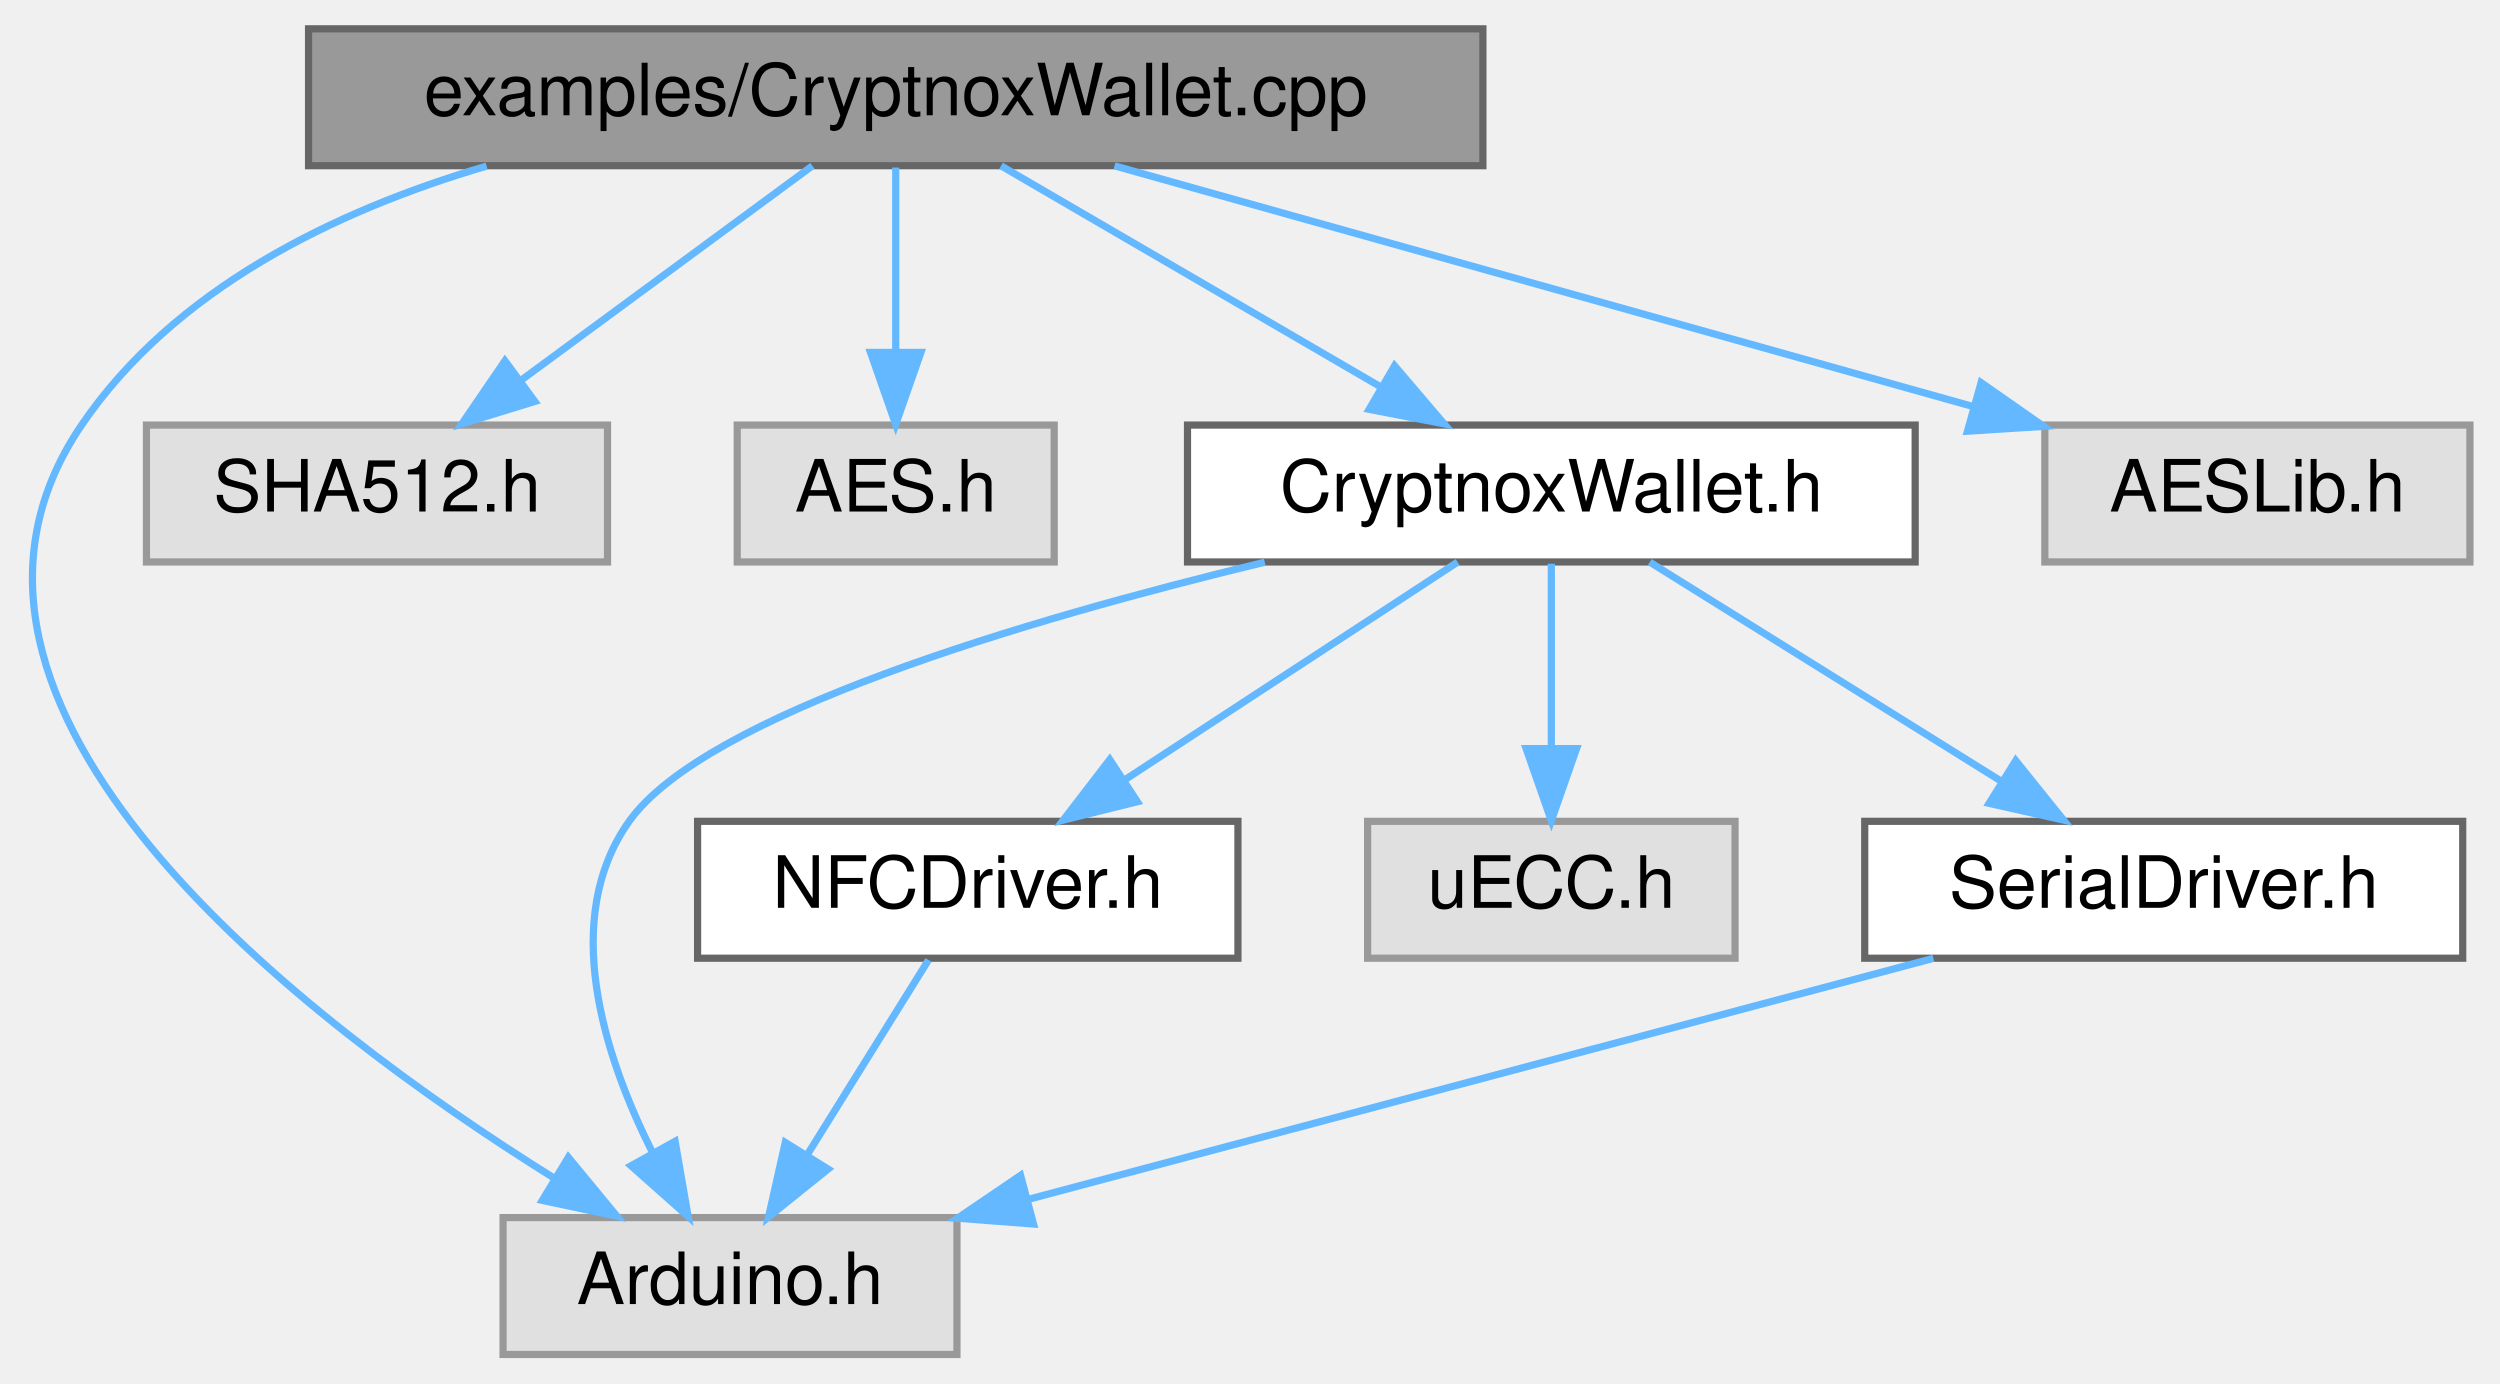
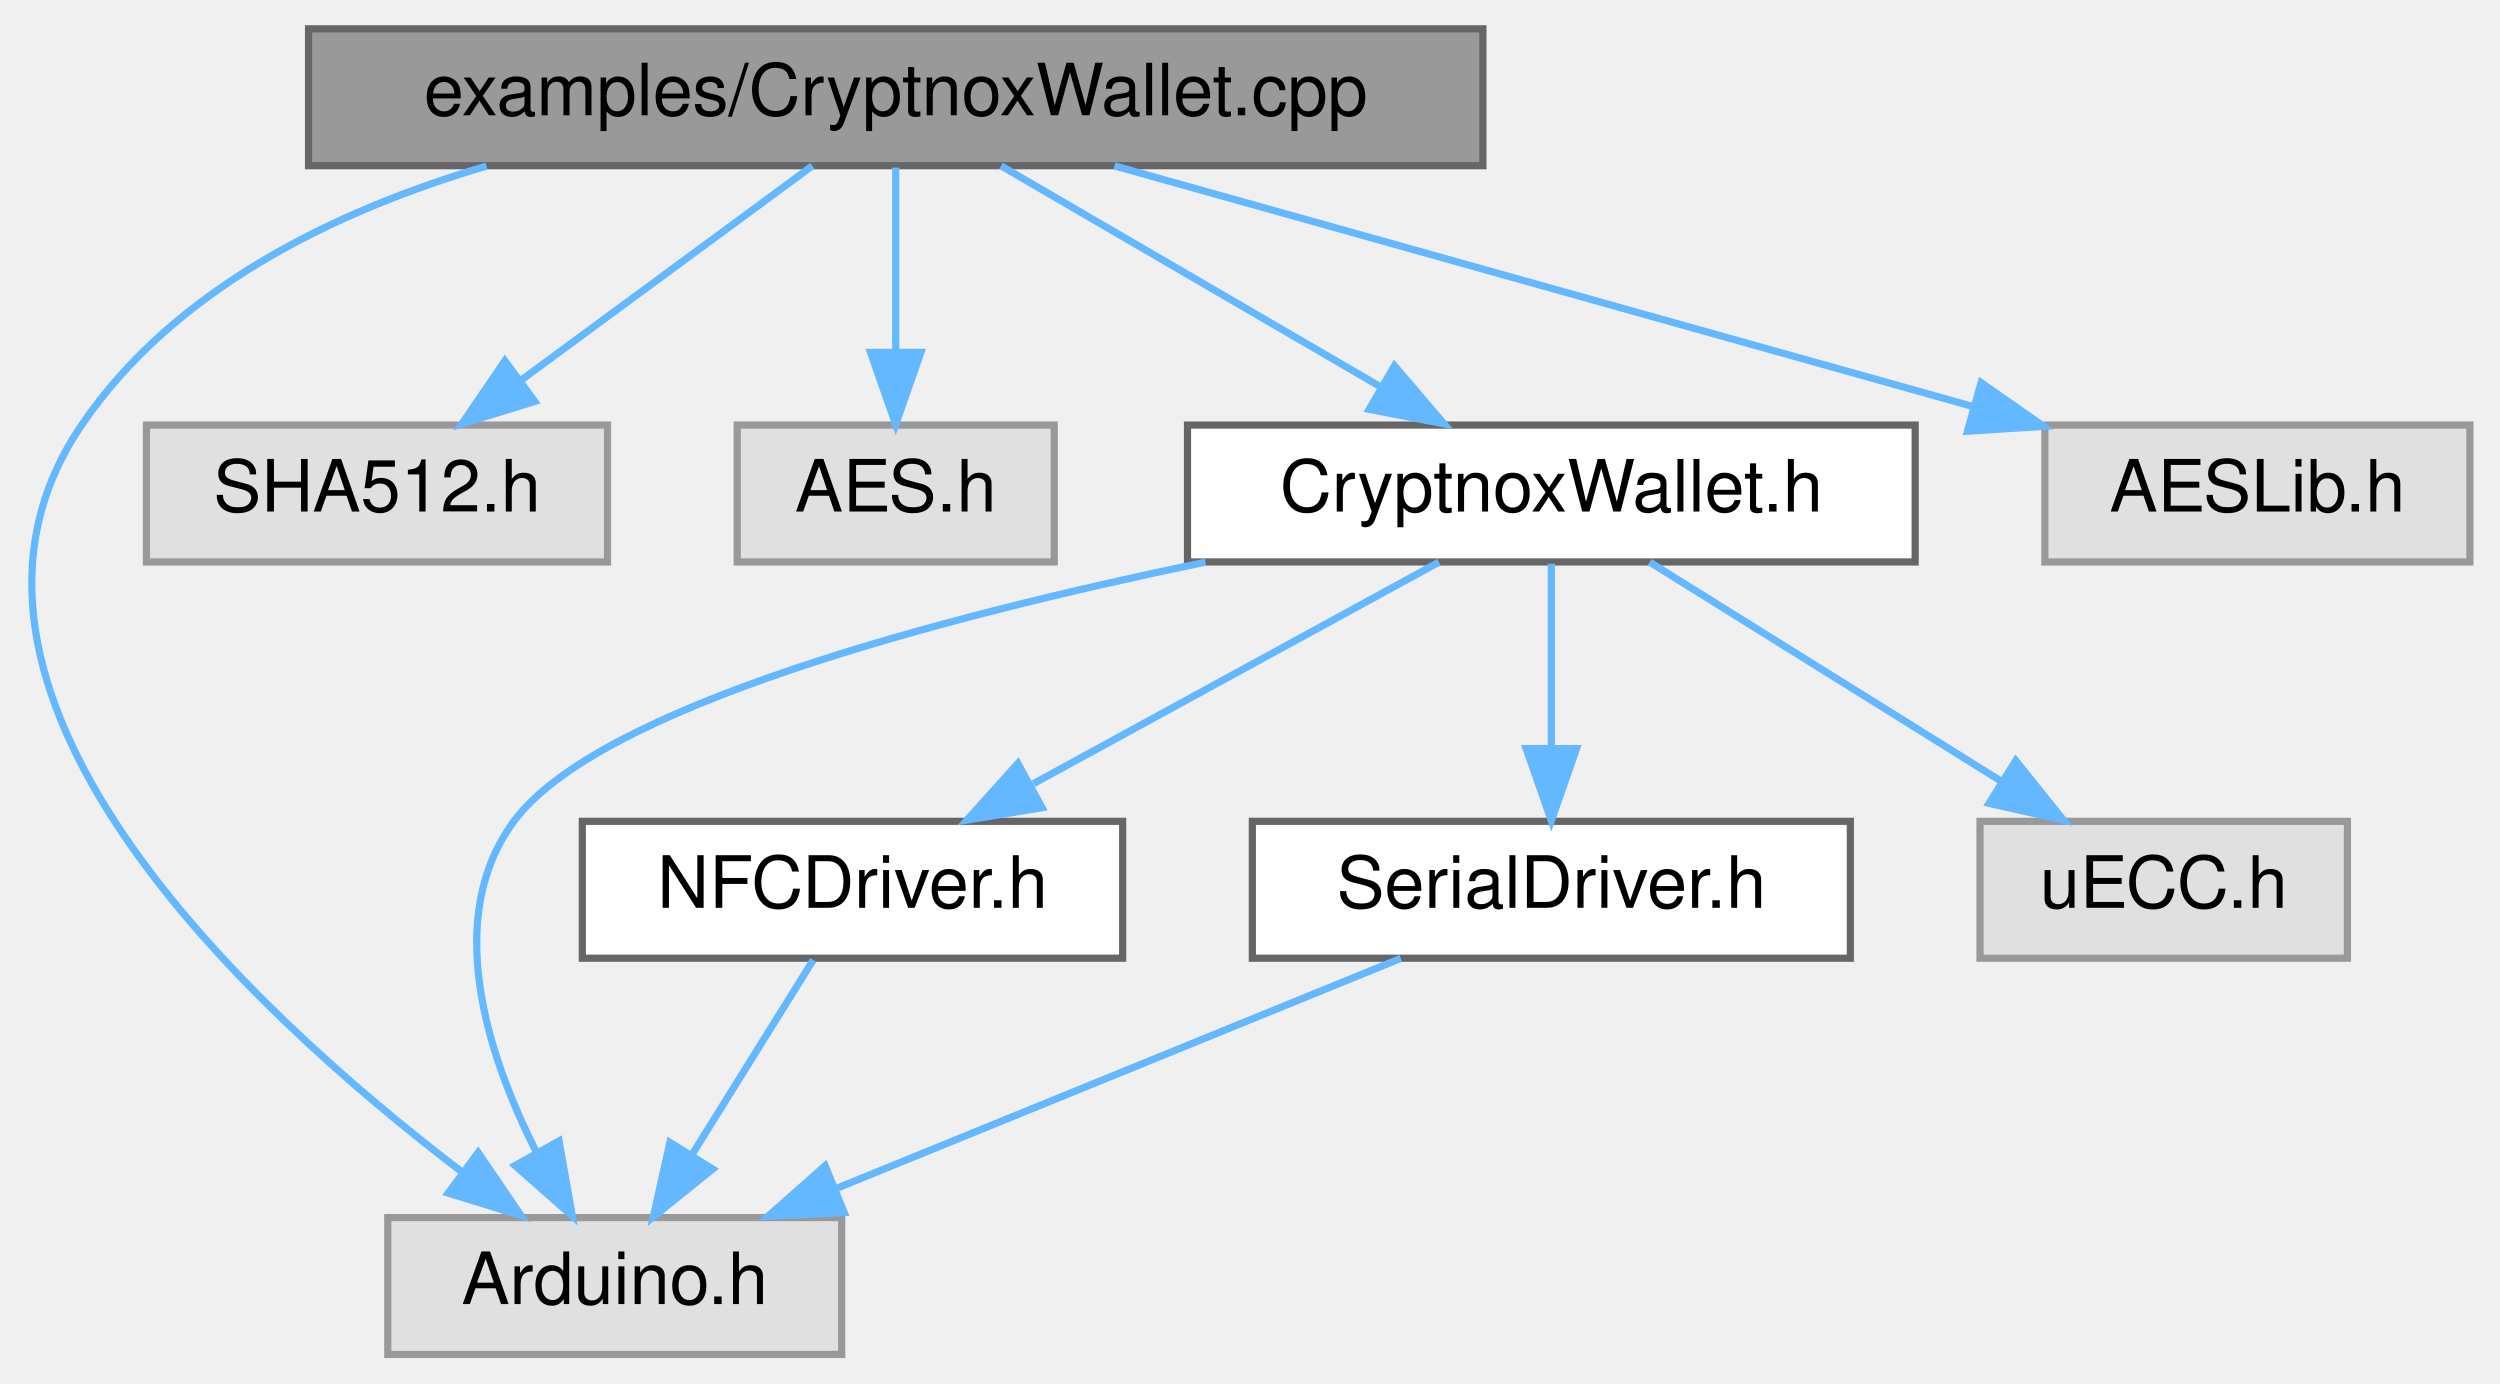
<svg xmlns="http://www.w3.org/2000/svg" xmlns:xlink="http://www.w3.org/1999/xlink" width="347pt" height="192pt" viewBox="0.00 0.00 346.65 192.00">
  <g id="graph0" class="graph" transform="scale(1 1) rotate(0) translate(4 188)">
    <g id="Node000001" class="node">
      <g id="a_Node000001">
        <a xlink:title=" ">
          <polygon fill="#999999" stroke="#666666" points="201.65,-184 38.65,-184 38.65,-165 201.65,-165 201.65,-184" />
          <text text-anchor="middle" x="120.15" y="-172" font-family="Helvetica,sans-Serif" font-size="10.00">examples/CryptnoxWallet.cpp</text>
        </a>
      </g>
    </g>
    <g id="Node000002" class="node">
      <g id="a_Node000002">
        <a xlink:title=" ">
-           <polygon fill="#e0e0e0" stroke="#999999" points="128.65,-19 65.65,-19 65.65,0 128.65,0 128.65,-19" />
-           <text text-anchor="middle" x="97.15" y="-7" font-family="Helvetica,sans-Serif" font-size="10.00">Arduino.h</text>
+           <polygon fill="#e0e0e0" stroke="#999999" points="112.65,-19 49.65,-19 49.65,0 112.65,0 112.65,-19" />
+           <text text-anchor="middle" x="81.15" y="-7" font-family="Helvetica,sans-Serif" font-size="10.00">Arduino.h</text>
        </a>
      </g>
    </g>
    <g id="edge1_Node000001_Node000002" class="edge">
      <g id="a_edge1_Node000001_Node000002">
        <a xlink:title=" ">
-           <path fill="none" stroke="#63b8ff" d="M63.37,-164.95C42.08,-158.68 19.97,-147.82 7.15,-129 -19.41,-89.99 37.76,-46.32 72.7,-24.5" />
-           <polygon fill="#63b8ff" stroke="#63b8ff" points="74.71,-27.36 81.45,-19.19 71.09,-21.38 74.71,-27.36" />
+           <path fill="none" stroke="#63b8ff" d="M63.36,-164.95C42.08,-158.68 19.96,-147.82 7.15,-129 -17.7,-92.51 30.2,-48 59.96,-25.32" />
+           <polygon fill="#63b8ff" stroke="#63b8ff" points="62.19,-28.03 68.15,-19.27 58.03,-22.4 62.19,-28.03" />
        </a>
      </g>
    </g>
    <g id="Node000003" class="node">
      <g id="a_Node000003">
        <a xlink:title=" ">
          <polygon fill="#e0e0e0" stroke="#999999" points="80.15,-129 16.15,-129 16.15,-110 80.15,-110 80.15,-129" />
          <text text-anchor="middle" x="48.15" y="-117" font-family="Helvetica,sans-Serif" font-size="10.00">SHA512.h</text>
        </a>
      </g>
    </g>
    <g id="edge2_Node000001_Node000003" class="edge">
      <g id="a_edge2_Node000001_Node000003">
        <a xlink:title=" ">
-           <path fill="none" stroke="#63b8ff" d="M108.58,-164.98C97.73,-157 81.27,-144.88 68.27,-135.31" />
-           <polygon fill="#63b8ff" stroke="#63b8ff" points="70.06,-132.28 59.93,-129.17 65.91,-137.92 70.06,-132.28" />
+           <path fill="none" stroke="#63b8ff" d="M108.58,-164.98C97.73,-157 81.27,-144.88 68.26,-135.31" />
+           <polygon fill="#63b8ff" stroke="#63b8ff" points="70.05,-132.28 59.93,-129.17 65.9,-137.92 70.05,-132.28" />
        </a>
      </g>
    </g>
    <g id="Node000004" class="node">
      <g id="a_Node000004">
        <a xlink:title=" ">
          <polygon fill="#e0e0e0" stroke="#999999" points="142.15,-129 98.15,-129 98.15,-110 142.15,-110 142.15,-129" />
          <text text-anchor="middle" x="120.15" y="-117" font-family="Helvetica,sans-Serif" font-size="10.00">AES.h</text>
        </a>
      </g>
    </g>
    <g id="edge3_Node000001_Node000004" class="edge">
      <g id="a_edge3_Node000001_Node000004">
        <a xlink:title=" ">
          <path fill="none" stroke="#63b8ff" d="M120.15,-164.75C120.15,-157.8 120.15,-147.85 120.15,-139.13" />
          <polygon fill="#63b8ff" stroke="#63b8ff" points="123.65,-139.09 120.15,-129.09 116.65,-139.09 123.65,-139.09" />
        </a>
      </g>
    </g>
    <g id="Node000005" class="node">
      <g id="a_Node000005">
        <a xlink:href="CryptnoxWallet_8h.html" target="_top" xlink:title=" ">
          <polygon fill="white" stroke="#666666" points="261.65,-129 160.65,-129 160.65,-110 261.65,-110 261.65,-129" />
          <text text-anchor="middle" x="211.15" y="-117" font-family="Helvetica,sans-Serif" font-size="10.00">CryptnoxWallet.h</text>
        </a>
      </g>
    </g>
    <g id="edge4_Node000001_Node000005" class="edge">
      <g id="a_edge4_Node000001_Node000005">
        <a xlink:title=" ">
-           <path fill="none" stroke="#63b8ff" d="M134.77,-164.98C149.02,-156.69 170.9,-143.94 187.6,-134.22" />
-           <polygon fill="#63b8ff" stroke="#63b8ff" points="189.39,-137.23 196.27,-129.17 185.86,-131.18 189.39,-137.23" />
+           <path fill="none" stroke="#63b8ff" d="M134.77,-164.98C149.01,-156.69 170.9,-143.94 187.6,-134.22" />
+           <polygon fill="#63b8ff" stroke="#63b8ff" points="189.38,-137.23 196.26,-129.17 185.86,-131.18 189.38,-137.23" />
        </a>
      </g>
    </g>
    <g id="Node000009" class="node">
      <g id="a_Node000009">
        <a xlink:title=" ">
          <polygon fill="#e0e0e0" stroke="#999999" points="338.65,-129 279.65,-129 279.65,-110 338.65,-110 338.65,-129" />
          <text text-anchor="middle" x="309.15" y="-117" font-family="Helvetica,sans-Serif" font-size="10.00">AESLib.h</text>
        </a>
      </g>
    </g>
    <g id="edge11_Node000001_Node000009" class="edge">
      <g id="a_edge11_Node000001_Node000009">
        <a xlink:title=" ">
-           <path fill="none" stroke="#63b8ff" d="M150.52,-164.98C182.81,-155.93 234.02,-141.57 269.48,-131.63" />
-           <polygon fill="#63b8ff" stroke="#63b8ff" points="270.8,-134.89 279.49,-128.82 268.91,-128.15 270.8,-134.89" />
+           <path fill="none" stroke="#63b8ff" d="M150.51,-164.98C182.8,-155.93 234.01,-141.57 269.47,-131.63" />
+           <polygon fill="#63b8ff" stroke="#63b8ff" points="270.8,-134.89 279.48,-128.82 268.91,-128.15 270.8,-134.89" />
        </a>
      </g>
    </g>
-     <g id="edge7_Node000005_Node000002" class="edge">
-       <g id="a_edge7_Node000005_Node000002">
+     <g id="edge5_Node000005_Node000002" class="edge">
+       <g id="a_edge5_Node000005_Node000002">
        <a xlink:title=" ">
-           <path fill="none" stroke="#63b8ff" d="M171.38,-109.97C137.84,-101.87 93.65,-88.76 83.15,-74 73.57,-60.53 79.54,-41.69 86.39,-28.03" />
-           <polygon fill="#63b8ff" stroke="#63b8ff" points="89.53,-29.59 91.34,-19.15 83.41,-26.19 89.53,-29.59" />
+           <path fill="none" stroke="#63b8ff" d="M163.15,-109.98C125.92,-102.27 78.76,-89.74 67.15,-74 57.33,-60.69 63.33,-41.83 70.26,-28.12" />
+           <polygon fill="#63b8ff" stroke="#63b8ff" points="73.42,-29.64 75.26,-19.21 67.31,-26.22 73.42,-29.64" />
        </a>
      </g>
    </g>
    <g id="Node000006" class="node">
      <g id="a_Node000006">
        <a xlink:href="NFCDriver_8h.html" target="_top" xlink:title=" ">
-           <polygon fill="white" stroke="#666666" points="167.65,-74 92.65,-74 92.65,-55 167.65,-55 167.65,-74" />
-           <text text-anchor="middle" x="130.15" y="-62" font-family="Helvetica,sans-Serif" font-size="10.00">NFCDriver.h</text>
+           <polygon fill="white" stroke="#666666" points="151.65,-74 76.65,-74 76.65,-55 151.65,-55 151.65,-74" />
+           <text text-anchor="middle" x="114.15" y="-62" font-family="Helvetica,sans-Serif" font-size="10.00">NFCDriver.h</text>
        </a>
      </g>
    </g>
-     <g id="edge5_Node000005_Node000006" class="edge">
-       <g id="a_edge5_Node000005_Node000006">
+     <g id="edge6_Node000005_Node000006" class="edge">
+       <g id="a_edge6_Node000005_Node000006">
        <a xlink:title=" ">
-           <path fill="none" stroke="#63b8ff" d="M198.14,-109.98C185.7,-101.84 166.7,-89.41 151.94,-79.76" />
-           <polygon fill="#63b8ff" stroke="#63b8ff" points="153.69,-76.72 143.4,-74.17 149.86,-82.57 153.69,-76.72" />
+           <path fill="none" stroke="#63b8ff" d="M195.56,-109.98C180.38,-101.69 157.05,-88.94 139.25,-79.22" />
+           <polygon fill="#63b8ff" stroke="#63b8ff" points="140.47,-75.89 130.02,-74.17 137.11,-82.04 140.47,-75.89" />
        </a>
      </g>
    </g>
    <g id="Node000007" class="node">
      <g id="a_Node000007">
-         <a xlink:title=" ">
-           <polygon fill="#e0e0e0" stroke="#999999" points="236.65,-74 185.65,-74 185.65,-55 236.65,-55 236.65,-74" />
-           <text text-anchor="middle" x="211.15" y="-62" font-family="Helvetica,sans-Serif" font-size="10.00">uECC.h</text>
+         <a xlink:href="SerialDriver_8h.html" target="_top" xlink:title=" ">
+           <polygon fill="white" stroke="#666666" points="252.65,-74 169.65,-74 169.65,-55 252.65,-55 252.65,-74" />
+           <text text-anchor="middle" x="211.15" y="-62" font-family="Helvetica,sans-Serif" font-size="10.00">SerialDriver.h</text>
        </a>
      </g>
    </g>
    <g id="edge8_Node000005_Node000007" class="edge">
      <g id="a_edge8_Node000005_Node000007">
        <a xlink:title=" ">
          <path fill="none" stroke="#63b8ff" d="M211.15,-109.75C211.15,-102.8 211.15,-92.85 211.15,-84.13" />
          <polygon fill="#63b8ff" stroke="#63b8ff" points="214.65,-84.09 211.15,-74.09 207.65,-84.09 214.65,-84.09" />
        </a>
      </g>
    </g>
    <g id="Node000008" class="node">
      <g id="a_Node000008">
-         <a xlink:href="SerialDriver_8h.html" target="_top" xlink:title=" ">
-           <polygon fill="white" stroke="#666666" points="337.65,-74 254.65,-74 254.65,-55 337.65,-55 337.65,-74" />
-           <text text-anchor="middle" x="296.15" y="-62" font-family="Helvetica,sans-Serif" font-size="10.00">SerialDriver.h</text>
+         <a xlink:title=" ">
+           <polygon fill="#e0e0e0" stroke="#999999" points="321.65,-74 270.65,-74 270.65,-55 321.65,-55 321.65,-74" />
+           <text text-anchor="middle" x="296.15" y="-62" font-family="Helvetica,sans-Serif" font-size="10.00">uECC.h</text>
        </a>
      </g>
    </g>
-     <g id="edge9_Node000005_Node000008" class="edge">
-       <g id="a_edge9_Node000005_Node000008">
+     <g id="edge10_Node000005_Node000008" class="edge">
+       <g id="a_edge10_Node000005_Node000008">
        <a xlink:title=" ">
-           <path fill="none" stroke="#63b8ff" d="M224.81,-109.98C237.99,-101.77 258.18,-89.18 273.72,-79.49" />
-           <polygon fill="#63b8ff" stroke="#63b8ff" points="275.61,-82.43 282.25,-74.17 271.91,-76.49 275.61,-82.43" />
+           <path fill="none" stroke="#63b8ff" d="M224.8,-109.98C237.99,-101.77 258.17,-89.18 273.72,-79.49" />
+           <polygon fill="#63b8ff" stroke="#63b8ff" points="275.61,-82.43 282.24,-74.17 271.9,-76.49 275.61,-82.43" />
        </a>
      </g>
    </g>
-     <g id="edge6_Node000006_Node000002" class="edge">
-       <g id="a_edge6_Node000006_Node000002">
+     <g id="edge7_Node000006_Node000002" class="edge">
+       <g id="a_edge7_Node000006_Node000002">
        <a xlink:title=" ">
-           <path fill="none" stroke="#63b8ff" d="M124.7,-54.75C120.14,-47.42 113.48,-36.73 107.86,-27.7" />
-           <polygon fill="#63b8ff" stroke="#63b8ff" points="110.76,-25.73 102.5,-19.09 104.82,-29.43 110.76,-25.73" />
+           <path fill="none" stroke="#63b8ff" d="M108.7,-54.75C104.13,-47.42 97.48,-36.73 91.85,-27.7" />
+           <polygon fill="#63b8ff" stroke="#63b8ff" points="94.75,-25.73 86.5,-19.09 88.81,-29.43 94.75,-25.73" />
        </a>
      </g>
    </g>
-     <g id="edge10_Node000008_Node000002" class="edge">
-       <g id="a_edge10_Node000008_Node000002">
+     <g id="edge9_Node000007_Node000002" class="edge">
+       <g id="a_edge9_Node000007_Node000002">
        <a xlink:title=" ">
-           <path fill="none" stroke="#63b8ff" d="M264.18,-54.98C230.14,-45.92 176.12,-31.53 138.78,-21.59" />
-           <polygon fill="#63b8ff" stroke="#63b8ff" points="139.28,-18.1 128.72,-18.91 137.48,-24.86 139.28,-18.1" />
+           <path fill="none" stroke="#63b8ff" d="M190.26,-54.98C169.06,-46.34 136.02,-32.87 111.85,-23.02" />
+           <polygon fill="#63b8ff" stroke="#63b8ff" points="113,-19.7 102.41,-19.17 110.35,-26.19 113,-19.7" />
        </a>
      </g>
    </g>
  </g>
</svg>
